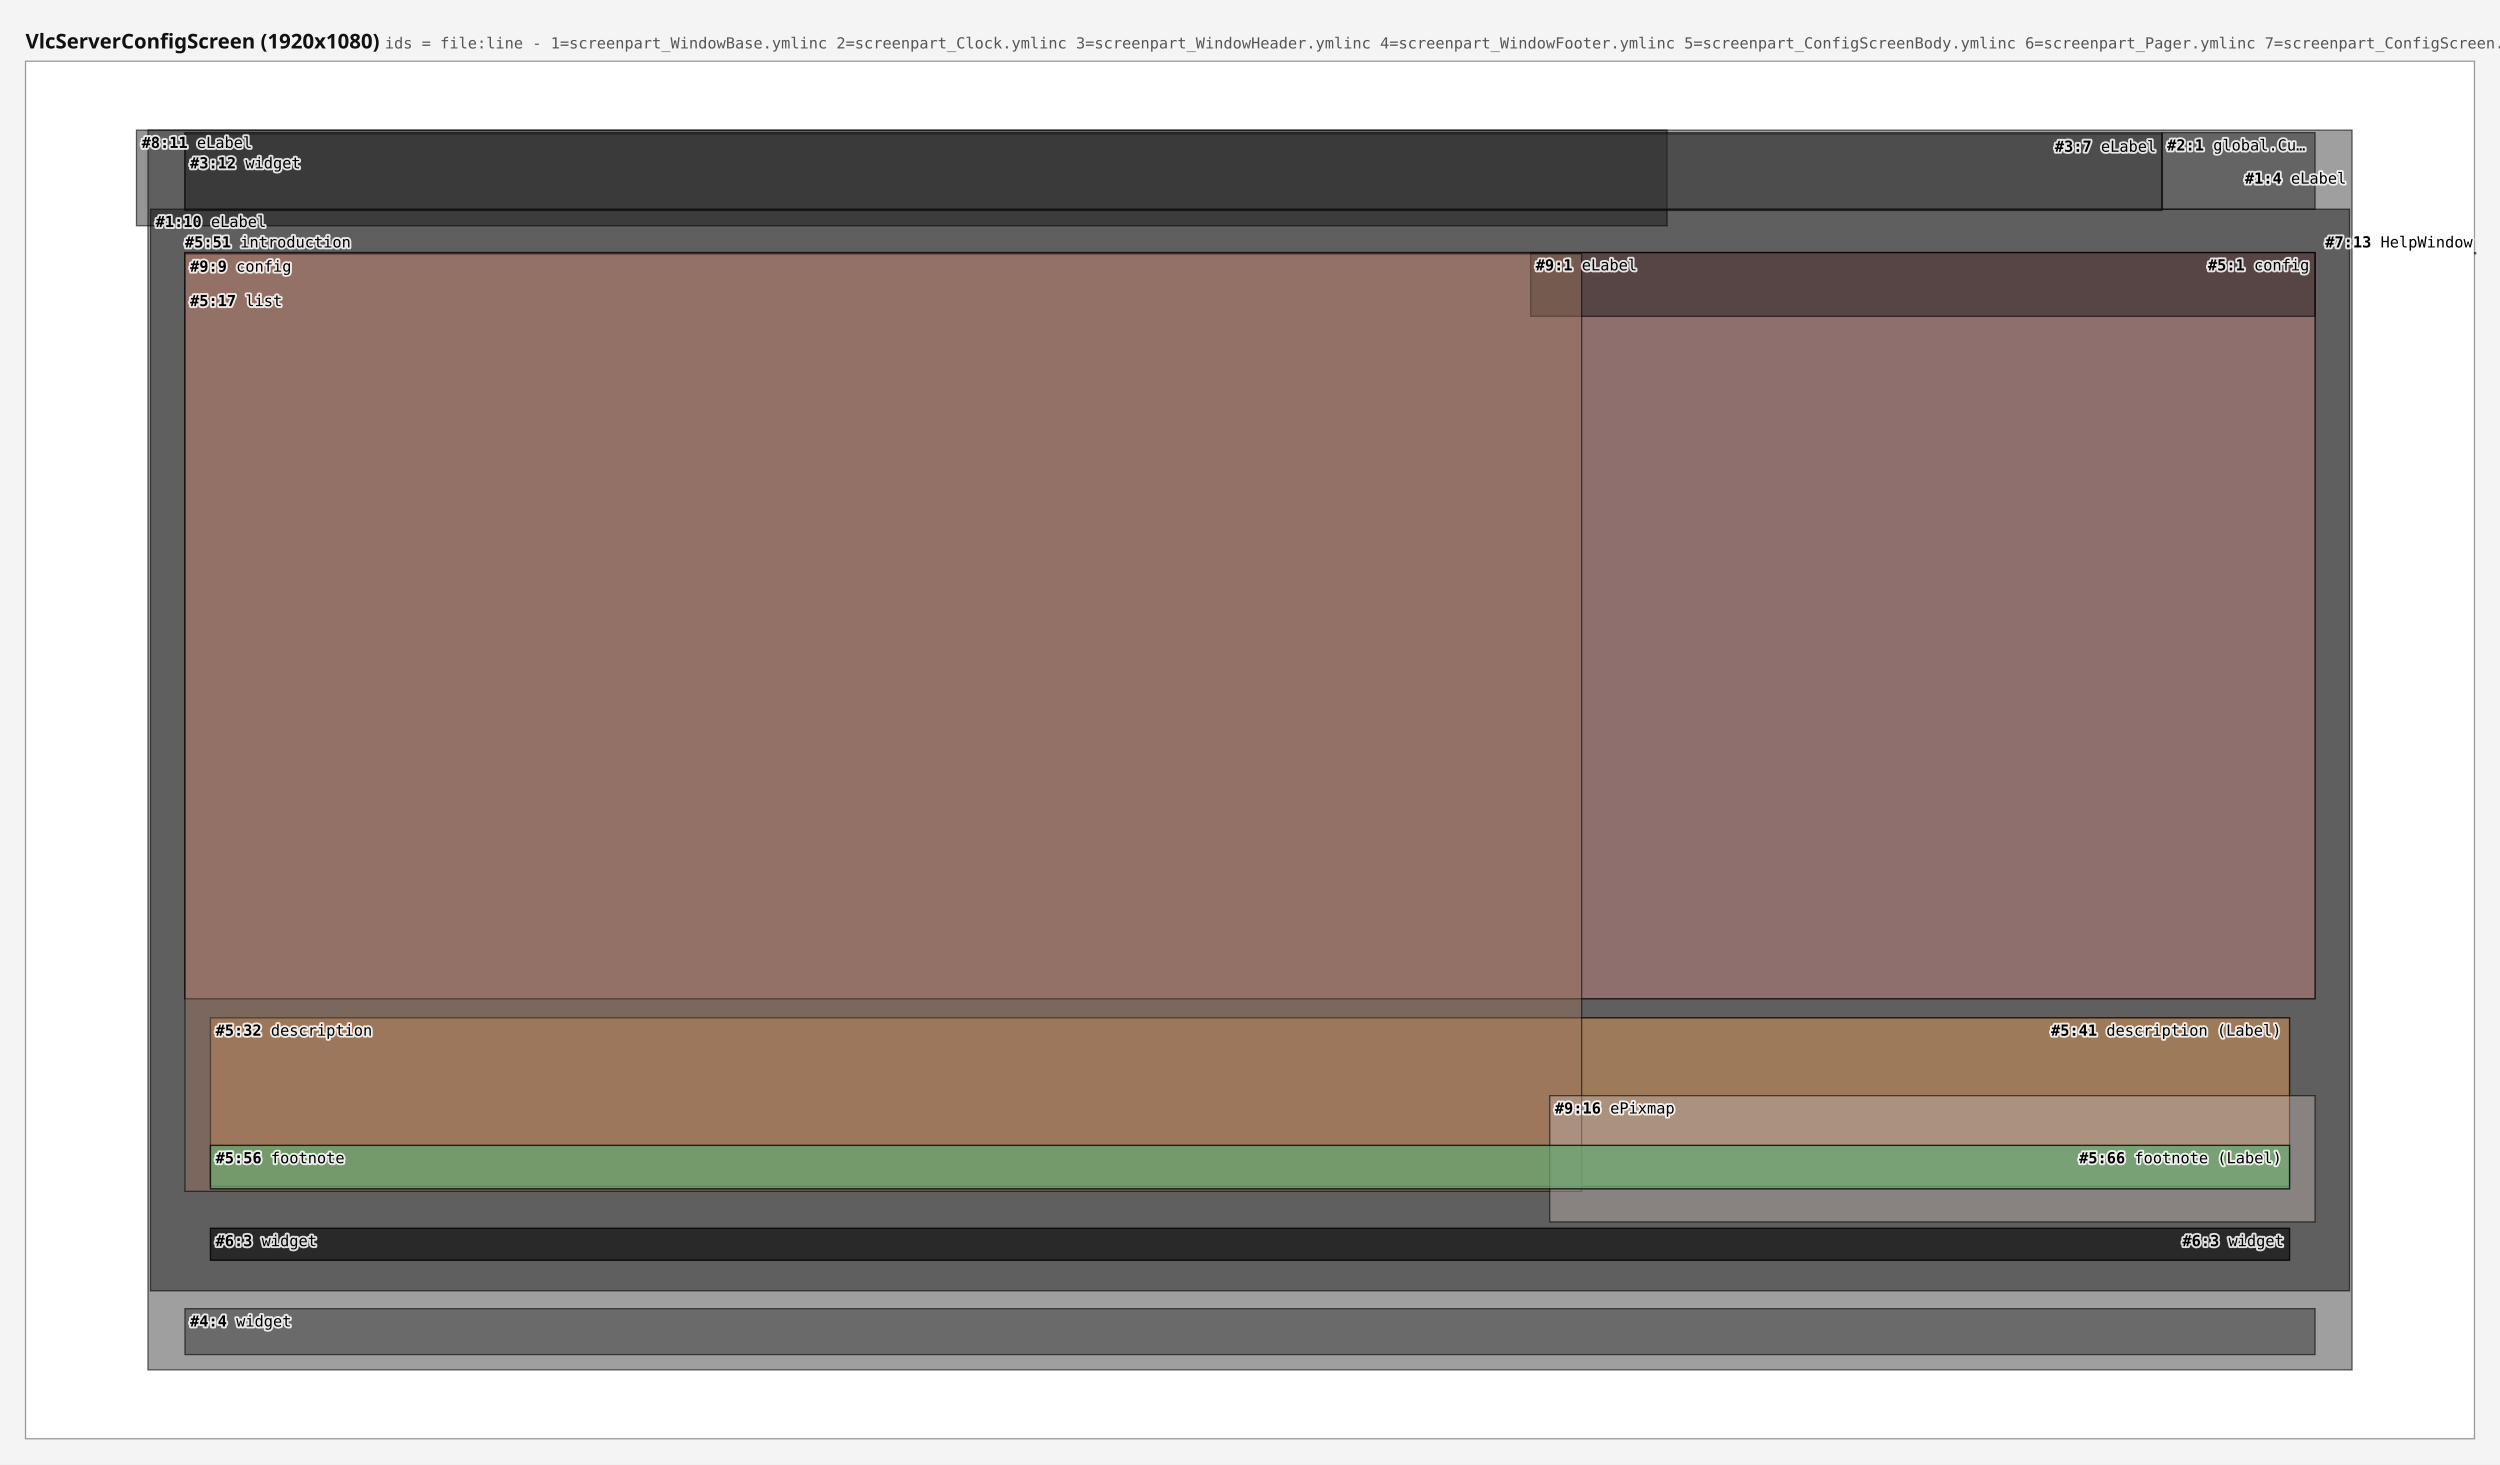
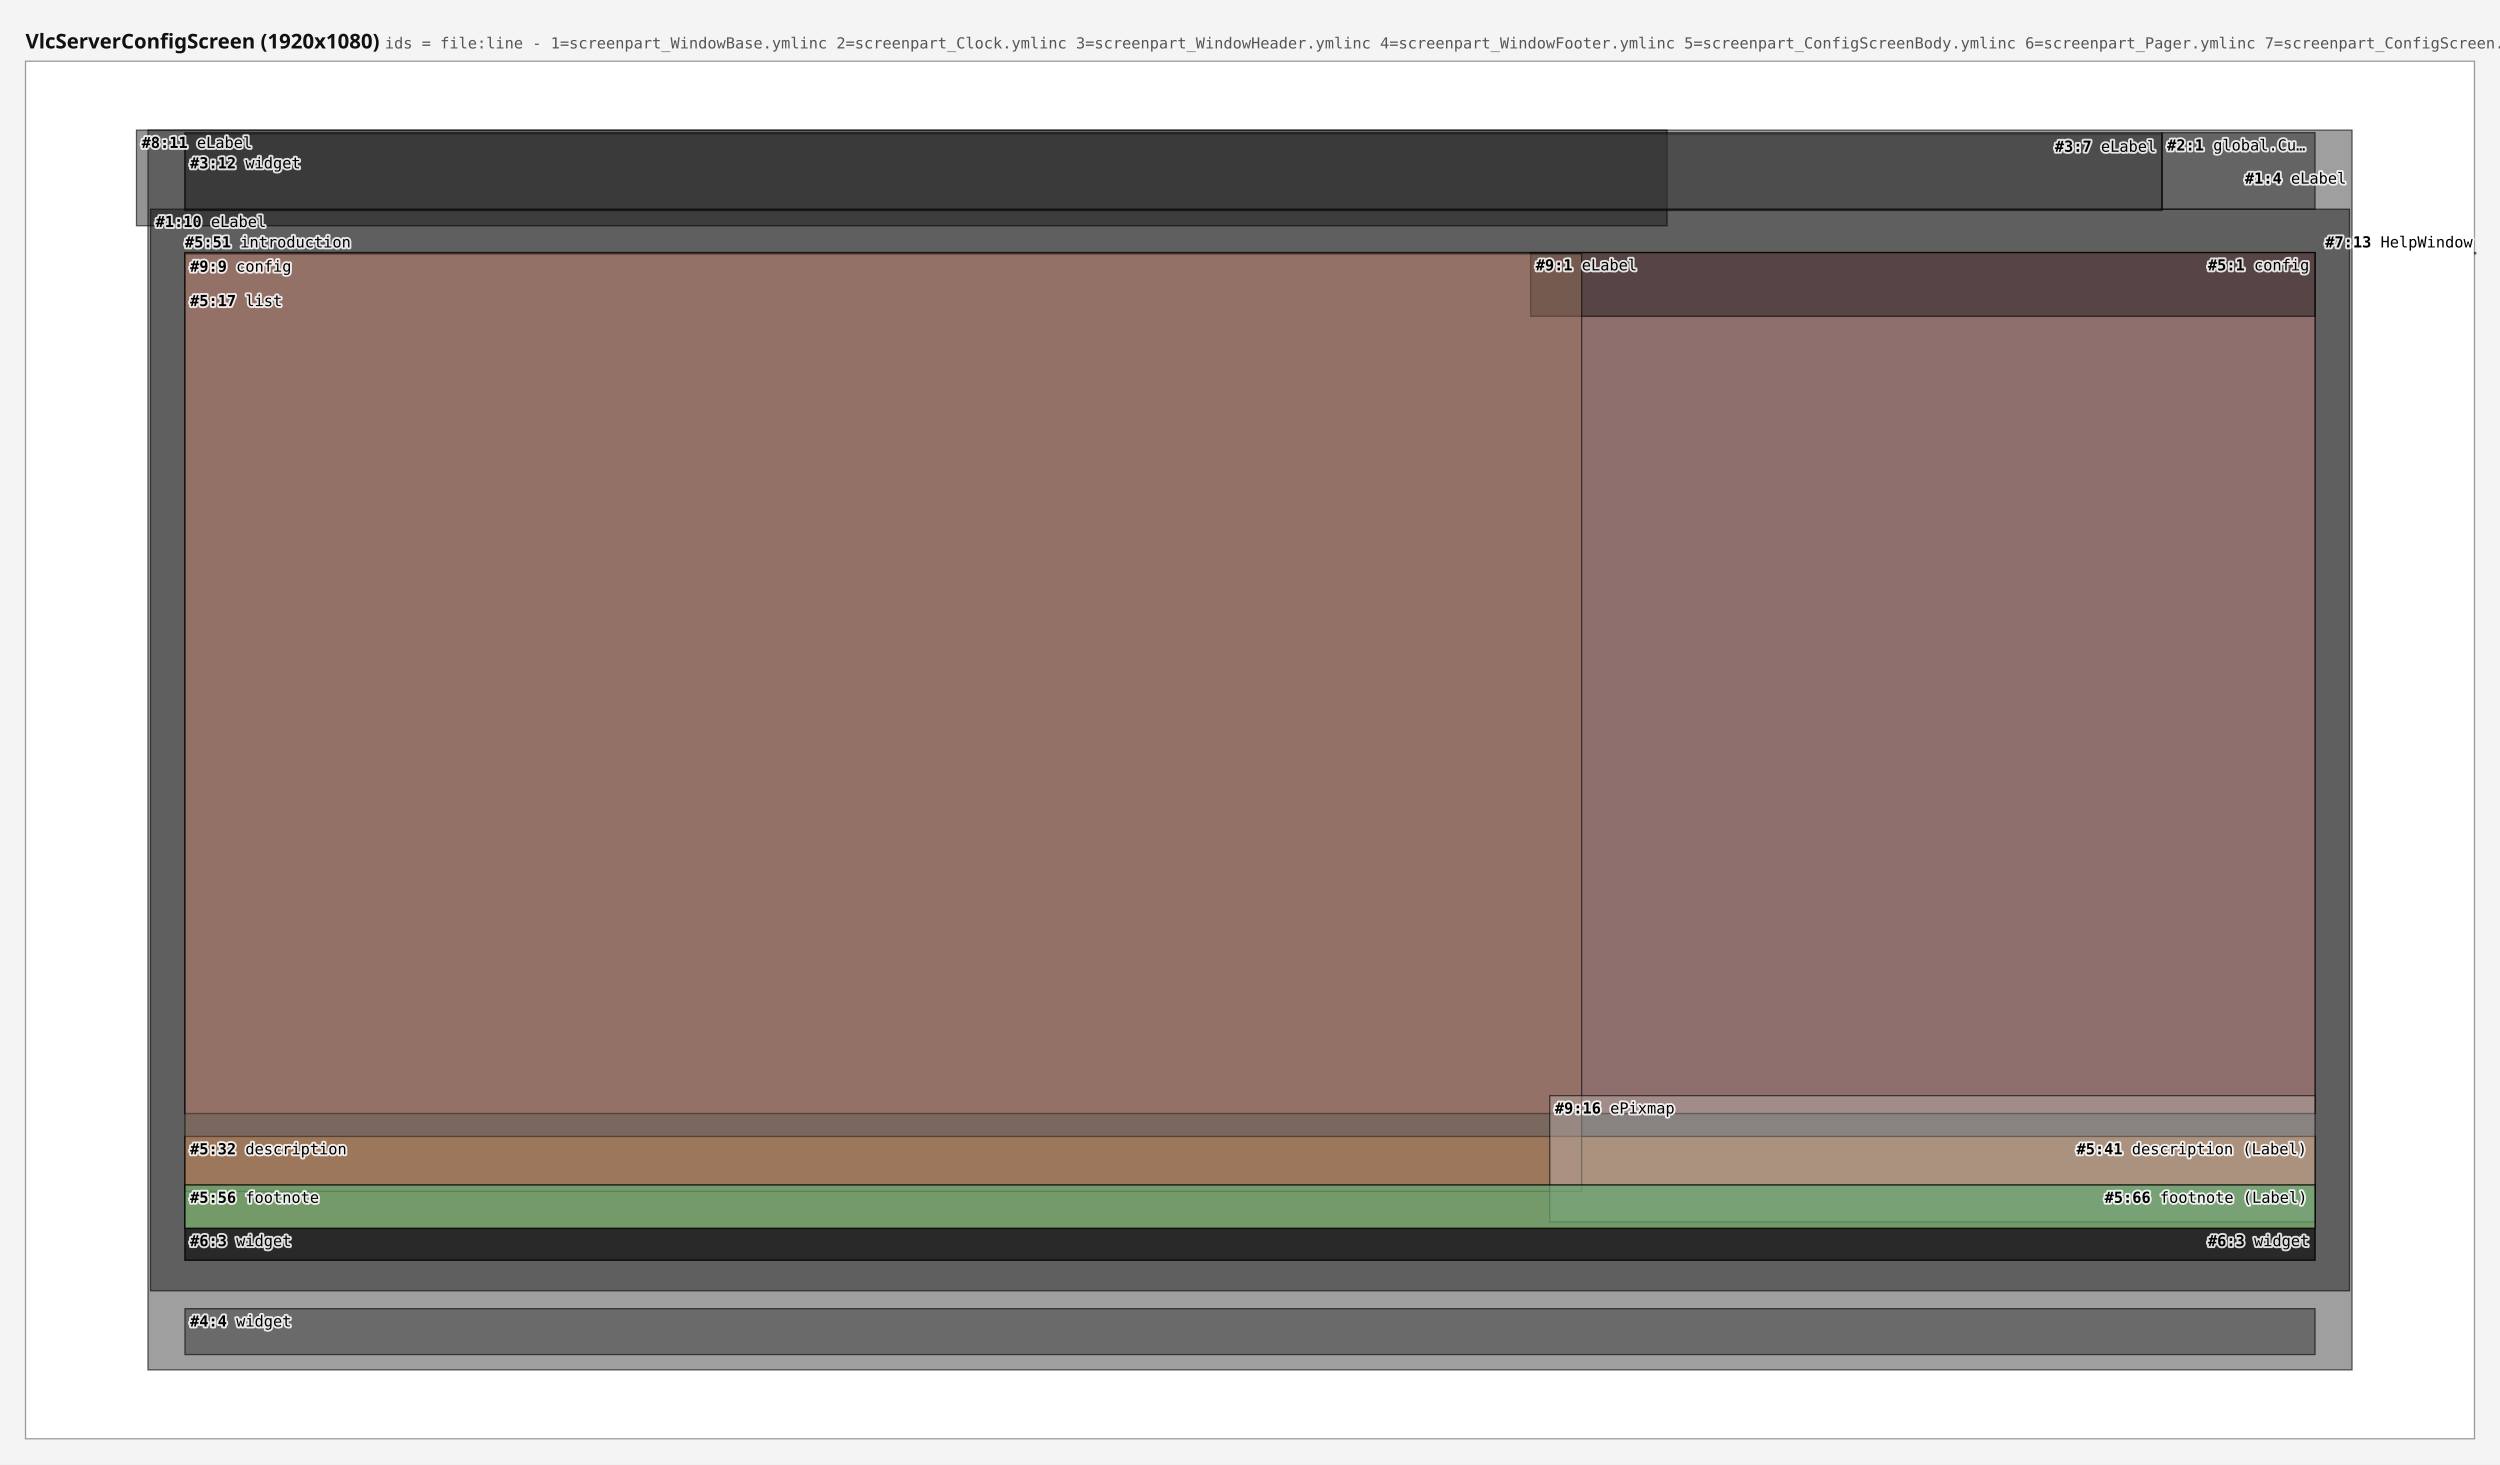
<svg xmlns="http://www.w3.org/2000/svg" width="1960" height="1148" viewBox="0 0 1960 1148">
  <rect x="0" y="0" width="1960" height="1148" fill="#f4f4f4" />
  <text x="20" y="38" font-family="sans-serif" font-size="16" font-weight="bold" fill="#111111">VlcServerConfigScreen (1920x1080) <tspan font-family="monospace" font-size="12" font-weight="normal" fill="#555555">ids = file:line - 1=screenpart_WindowBase.ymlinc  2=screenpart_Clock.ymlinc  3=screenpart_WindowHeader.ymlinc  4=screenpart_WindowFooter.ymlinc  5=screenpart_ConfigScreenBody.ymlinc  6=screenpart_Pager.ymlinc  7=screenpart_ConfigScreen.ymlinc  8=screen_VlcServerConfigScreen.ymlinc  9=screenpart_VlcServerConfigScreenBody.ymlinc</tspan>
  </text>
  <g data-screen="0" transform="translate(20,48)">
    <rect x="0" y="0" width="1920" height="1080" fill="#ffffff" stroke="#999999" stroke-width="1" />
    <rect data-ref="0:0" data-src="screenpart_WindowBase.ymlinc:4" x="96" y="54" width="1728" height="972" fill="#2c2c2c" fill-opacity="0.45" stroke="#000000" stroke-opacity="0.6" stroke-width="1" />
    <rect data-ref="0:1" data-src="screenpart_WindowBase.ymlinc:10" x="98" y="116" width="1724" height="848" fill="#121212" fill-opacity="0.45" stroke="#000000" stroke-opacity="0.6" stroke-width="1" />
-     <rect data-ref="0:6" data-src="screenpart_ConfigScreenBody.ymlinc:1" x="125" y="150" width="1670" height="585" fill="#b07aa1" fill-opacity="0.45" stroke="#000000" stroke-opacity="0.6" stroke-width="1" />
-     <rect data-ref="0:7" data-src="screenpart_Pager.ymlinc:3" x="145" y="915" width="1630" height="25" fill="#121212" fill-opacity="0.45" stroke="#000000" stroke-opacity="0.6" stroke-width="1" />
-     <rect data-ref="0:8" data-src="screenpart_ConfigScreenBody.ymlinc:17" x="125" y="150" width="1670" height="585" fill="#9c755f" fill-opacity="0.45" stroke="#000000" stroke-opacity="0.6" stroke-width="1" />
-     <rect data-ref="0:9" data-src="screenpart_Pager.ymlinc:3" x="145" y="915" width="1630" height="25" fill="#121212" fill-opacity="0.45" stroke="#000000" stroke-opacity="0.6" stroke-width="1" />
-     <rect data-ref="0:10" data-src="screenpart_ConfigScreenBody.ymlinc:32" x="145" y="750" width="1630" height="132" fill="#4e79a7" fill-opacity="0.45" stroke="#000000" stroke-opacity="0.6" stroke-width="1" />
-     <rect data-ref="0:11" data-src="screenpart_ConfigScreenBody.ymlinc:41" x="145" y="750" width="1630" height="132" fill="#f28e2b" fill-opacity="0.45" stroke="#000000" stroke-opacity="0.6" stroke-width="1" />
+     <rect data-ref="0:6" data-src="screenpart_ConfigScreenBody.ymlinc:1" x="125" y="150" width="1670" height="675" fill="#b07aa1" fill-opacity="0.45" stroke="#000000" stroke-opacity="0.6" stroke-width="1" />
+     <rect data-ref="0:7" data-src="screenpart_Pager.ymlinc:3" x="125" y="915" width="1670" height="25" fill="#121212" fill-opacity="0.45" stroke="#000000" stroke-opacity="0.6" stroke-width="1" />
+     <rect data-ref="0:8" data-src="screenpart_ConfigScreenBody.ymlinc:17" x="125" y="150" width="1670" height="675" fill="#9c755f" fill-opacity="0.45" stroke="#000000" stroke-opacity="0.6" stroke-width="1" />
+     <rect data-ref="0:9" data-src="screenpart_Pager.ymlinc:3" x="125" y="915" width="1670" height="25" fill="#121212" fill-opacity="0.45" stroke="#000000" stroke-opacity="0.6" stroke-width="1" />
+     <rect data-ref="0:10" data-src="screenpart_ConfigScreenBody.ymlinc:32" x="125" y="843" width="1670" height="72" fill="#4e79a7" fill-opacity="0.45" stroke="#000000" stroke-opacity="0.6" stroke-width="1" />
+     <rect data-ref="0:11" data-src="screenpart_ConfigScreenBody.ymlinc:41" x="125" y="843" width="1670" height="72" fill="#f28e2b" fill-opacity="0.45" stroke="#000000" stroke-opacity="0.6" stroke-width="1" />
    <rect data-ref="0:12" data-src="screenpart_ConfigScreenBody.ymlinc:51" x="125" y="150" width="0" height="0" fill="#e15759" fill-opacity="0.45" stroke="#000000" stroke-opacity="0.6" stroke-width="1" />
    <rect data-ref="0:16" data-src="screen_VlcServerConfigScreen.ymlinc:11" x="87" y="54" width="1200" height="75" fill="#121212" fill-opacity="0.45" stroke="#000000" stroke-opacity="0.6" stroke-width="1" />
    <rect data-ref="0:17" data-src="screenpart_VlcServerConfigScreenBody.ymlinc:1" x="1180" y="150" width="615" height="50" fill="#121212" fill-opacity="0.45" stroke="#000000" stroke-opacity="0.6" stroke-width="1" />
    <rect data-ref="0:18" data-src="screenpart_VlcServerConfigScreenBody.ymlinc:9" x="125" y="151" width="1095" height="735" fill="#9c755f" fill-opacity="0.45" stroke="#000000" stroke-opacity="0.6" stroke-width="1" />
    <rect data-ref="0:15" data-src="screenpart_ConfigScreen.ymlinc:13" x="1920" y="150" width="1" height="1" fill="#edc948" fill-opacity="0.45" stroke="#000000" stroke-opacity="0.6" stroke-width="1" />
    <rect data-ref="0:19" data-src="screenpart_VlcServerConfigScreenBody.ymlinc:16" x="1195" y="811" width="600" height="99" fill="#bab0ac" fill-opacity="0.45" stroke="#000000" stroke-opacity="0.6" stroke-width="1" />
-     <rect data-ref="0:13" data-src="screenpart_ConfigScreenBody.ymlinc:56" x="145" y="850" width="1630" height="34" fill="#76b7b2" fill-opacity="0.45" stroke="#000000" stroke-opacity="0.6" stroke-width="1" />
+     <rect data-ref="0:13" data-src="screenpart_ConfigScreenBody.ymlinc:56" x="125" y="881" width="1670" height="34" fill="#76b7b2" fill-opacity="0.45" stroke="#000000" stroke-opacity="0.6" stroke-width="1" />
    <rect data-ref="0:5" data-src="screenpart_WindowFooter.ymlinc:4" x="125" y="978" width="1670" height="36" fill="#2c2c2c" fill-opacity="0.45" stroke="#000000" stroke-opacity="0.6" stroke-width="1" />
    <rect data-ref="0:3" data-src="screenpart_WindowHeader.ymlinc:7" x="125" y="57" width="1550" height="60" fill="#2c2c2c" fill-opacity="0.45" stroke="#000000" stroke-opacity="0.6" stroke-width="1" />
    <rect data-ref="0:2" data-src="screenpart_Clock.ymlinc:1" x="1675" y="56" width="120" height="60" fill="#1d1d1d" fill-opacity="0.45" stroke="#000000" stroke-opacity="0.6" stroke-width="1" />
    <rect data-ref="0:4" data-src="screenpart_WindowHeader.ymlinc:12" x="125" y="56" width="1550" height="60" fill="#2c2c2c" fill-opacity="0.45" stroke="#000000" stroke-opacity="0.6" stroke-width="1" />
-     <rect data-ref="0:14" data-src="screenpart_ConfigScreenBody.ymlinc:66" x="145" y="850" width="1630" height="34" fill="#59a14f" fill-opacity="0.45" stroke="#000000" stroke-opacity="0.6" stroke-width="1" />
+     <rect data-ref="0:14" data-src="screenpart_ConfigScreenBody.ymlinc:66" x="125" y="881" width="1670" height="34" fill="#59a14f" fill-opacity="0.45" stroke="#000000" stroke-opacity="0.6" stroke-width="1" />
    <g pointer-events="none" font-family="monospace" font-size="12" fill="#000000" stroke="#ffffff" stroke-width="3" stroke-opacity="0.85" stroke-linejoin="round" paint-order="stroke">
      <text x="1740" y="96">
        <tspan font-weight="bold">#1:4</tspan> eLabel</text>
      <text x="102" y="130">
        <tspan font-weight="bold">#1:10</tspan> eLabel</text>
      <text x="1711" y="164">
        <tspan font-weight="bold">#5:1</tspan> config</text>
-       <text x="149" y="929">
+       <text x="129" y="929">
        <tspan font-weight="bold">#6:3</tspan> widget</text>
      <text x="129" y="192">
        <tspan font-weight="bold">#5:17</tspan> list</text>
-       <text x="1691" y="929">
+       <text x="1711" y="929">
        <tspan font-weight="bold">#6:3</tspan> widget</text>
-       <text x="149" y="764">
+       <text x="129" y="857">
        <tspan font-weight="bold">#5:32</tspan> description</text>
-       <text x="1588" y="764">
+       <text x="1608" y="857">
        <tspan font-weight="bold">#5:41</tspan> description (Label)</text>
      <text x="125" y="146">
        <tspan font-weight="bold">#5:51</tspan> introduction</text>
      <text x="91" y="68">
        <tspan font-weight="bold">#8:11</tspan> eLabel</text>
      <text x="1184" y="164">
        <tspan font-weight="bold">#9:1</tspan> eLabel</text>
      <text x="129" y="165">
        <tspan font-weight="bold">#9:9</tspan> config</text>
      <text x="1803" y="146">
        <tspan font-weight="bold">#7:13</tspan> HelpWindow</text>
      <text x="1199" y="825">
        <tspan font-weight="bold">#9:16</tspan> ePixmap</text>
-       <text x="149" y="864">
+       <text x="129" y="895">
        <tspan font-weight="bold">#5:56</tspan> footnote</text>
      <text x="129" y="992">
        <tspan font-weight="bold">#4:4</tspan> widget</text>
      <text x="1591" y="71">
        <tspan font-weight="bold">#3:7</tspan> eLabel</text>
      <text x="1679" y="70">
        <tspan font-weight="bold">#2:1</tspan> global.Cu…</text>
      <text x="129" y="84">
        <tspan font-weight="bold">#3:12</tspan> widget</text>
-       <text x="1610" y="864">
+       <text x="1630" y="895">
        <tspan font-weight="bold">#5:66</tspan> footnote (Label)</text>
    </g>
  </g>
</svg>
